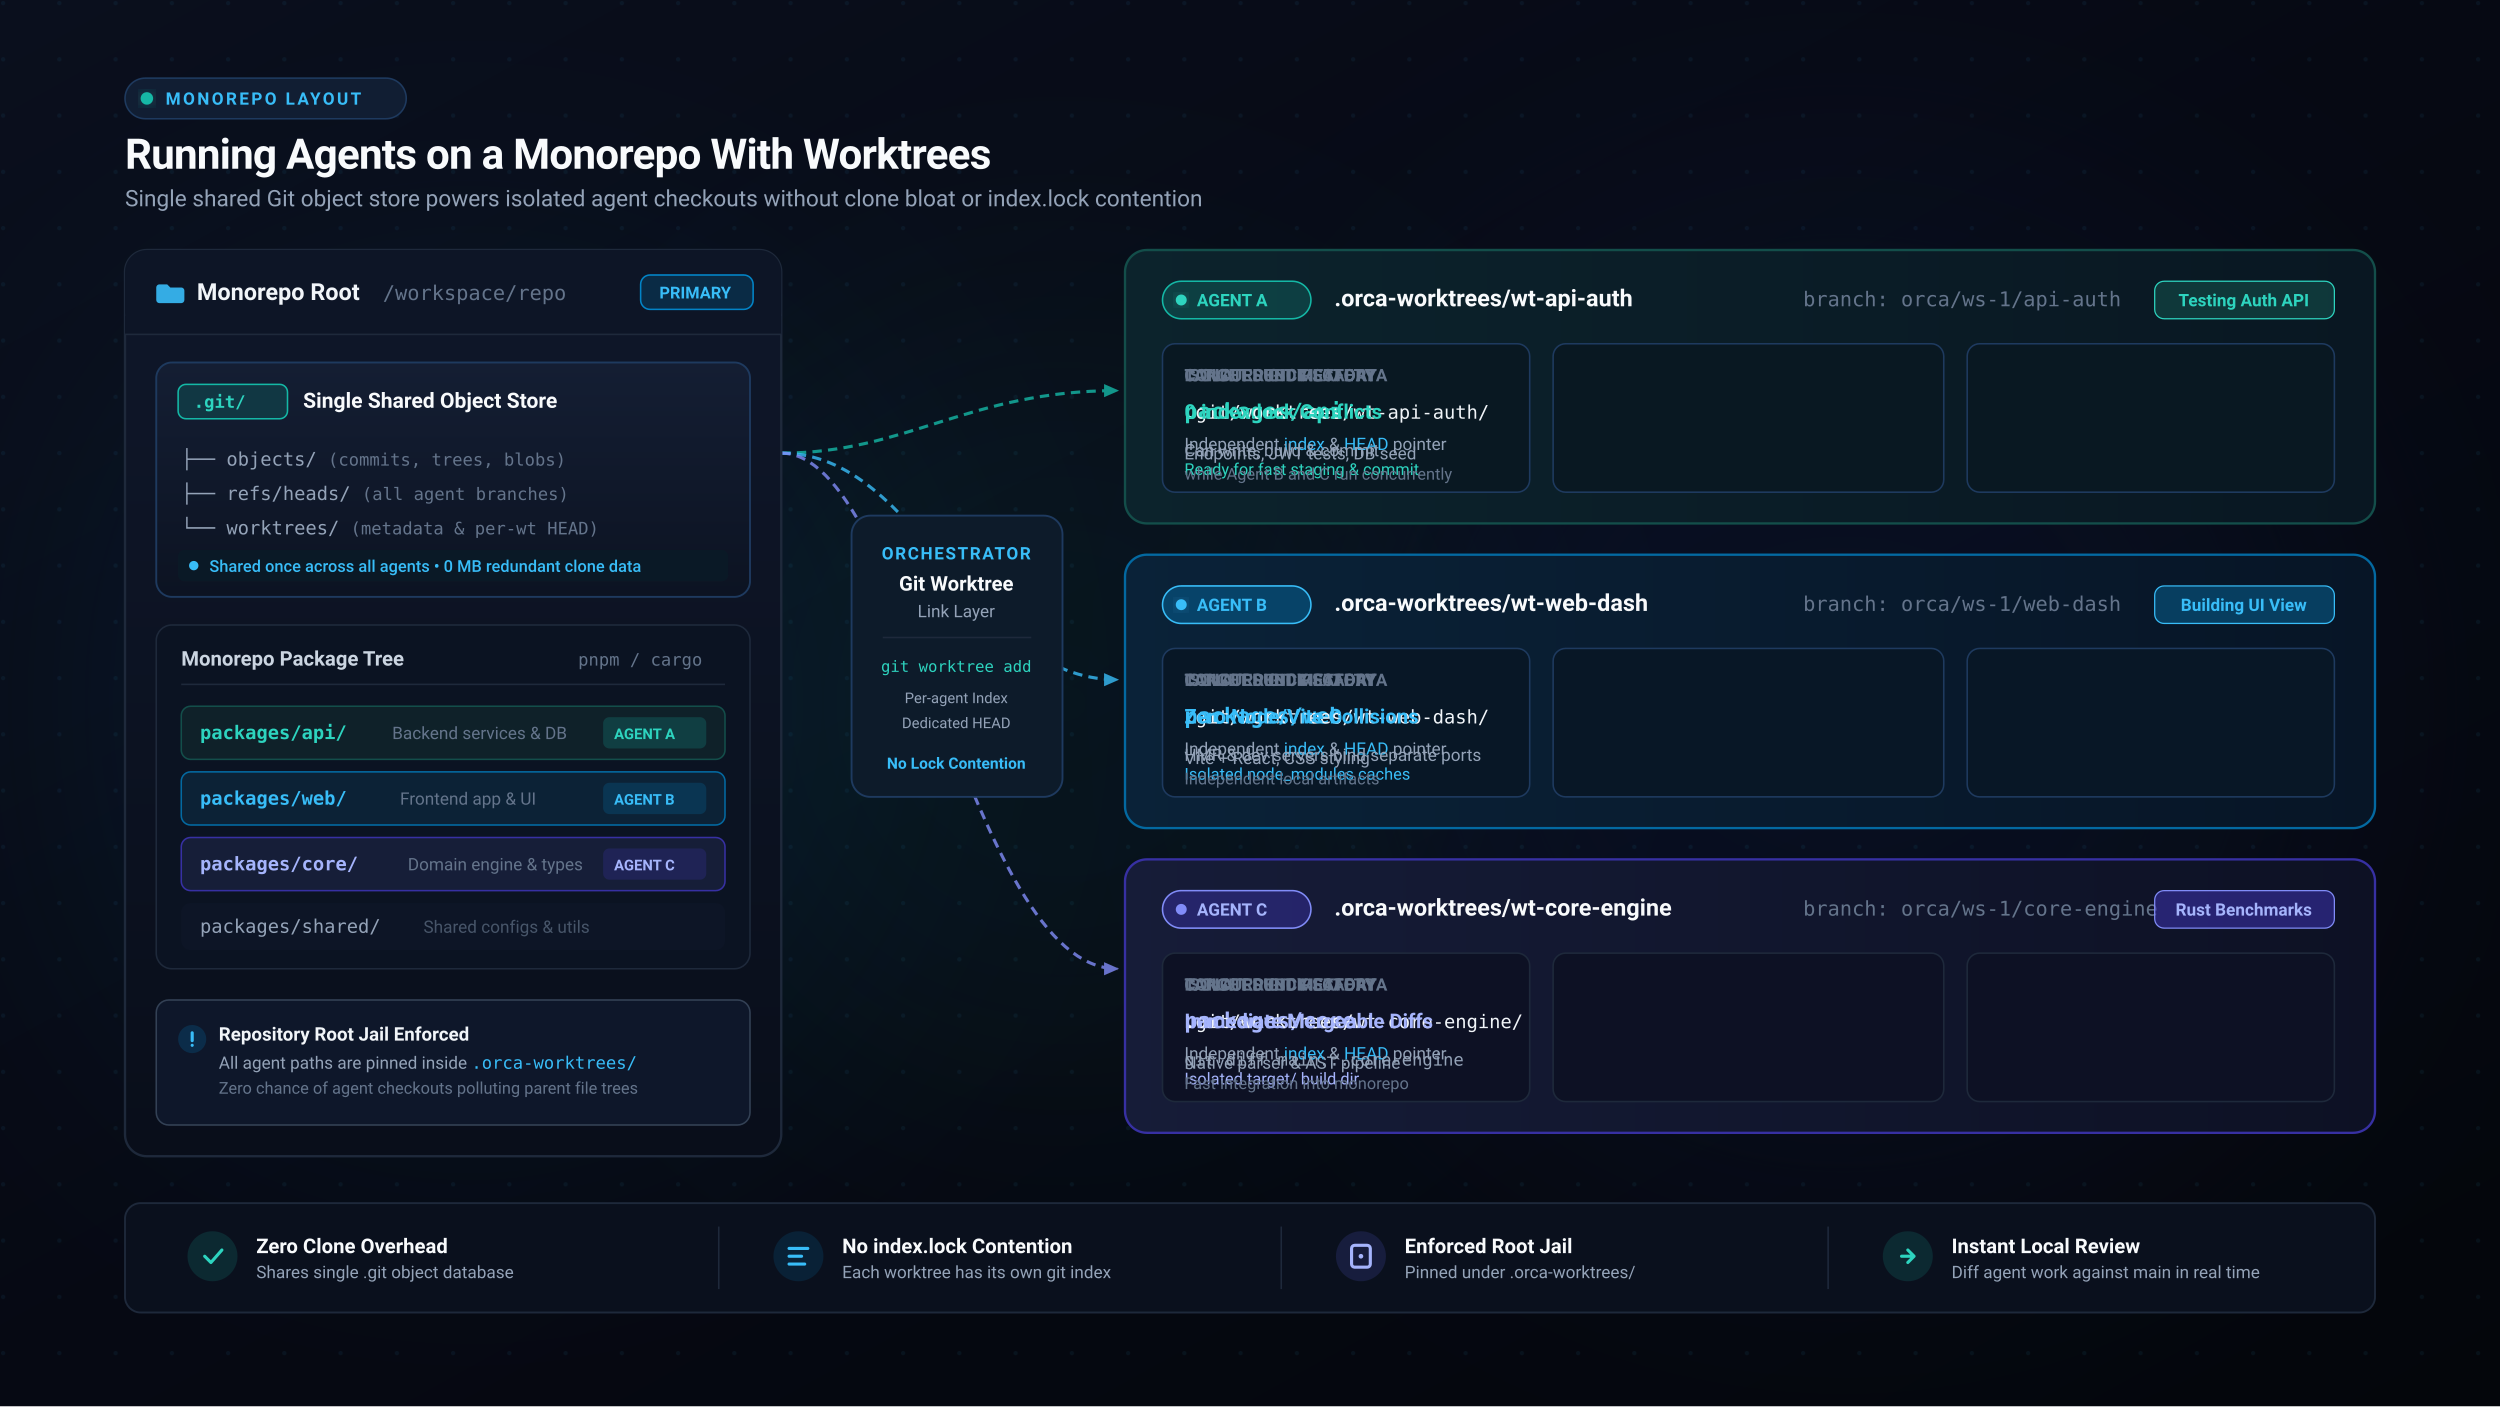
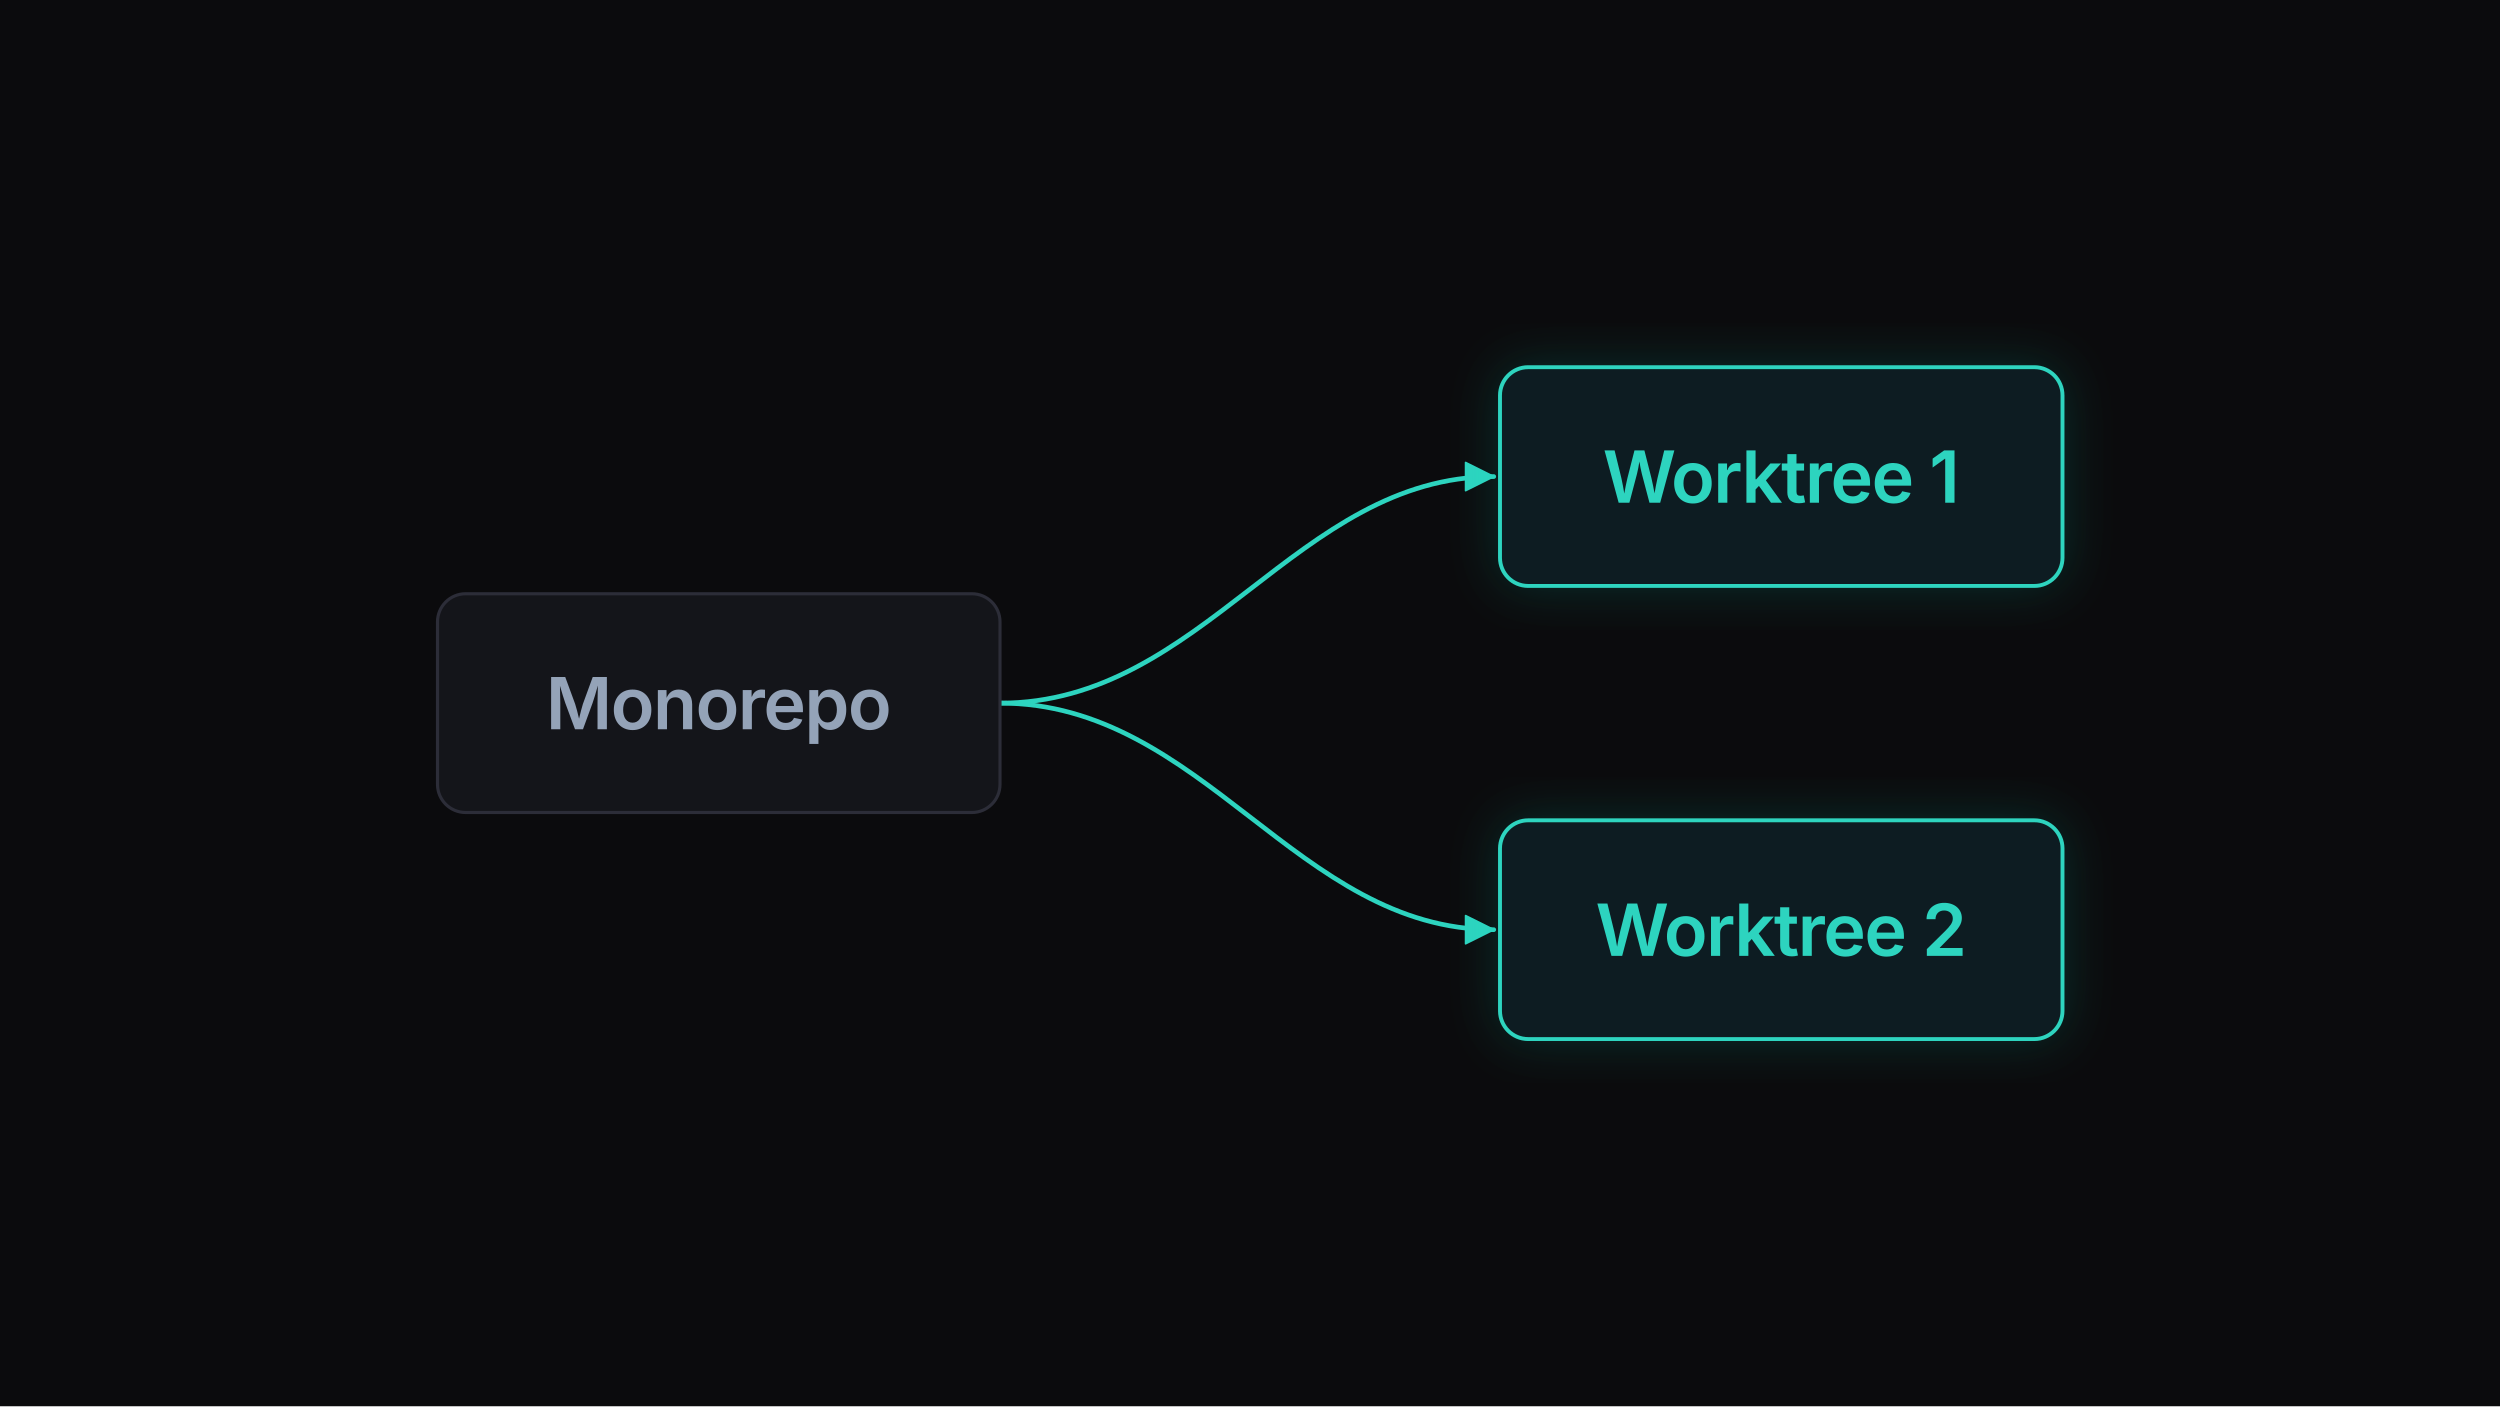
- <svg xmlns="http://www.w3.org/2000/svg" viewBox="0 0 1600 900" width="1600" height="900" style="background:#080c15; font-family: -apple-system, BlinkMacSystemFont, 'SF Pro Text', 'Segoe UI', Roboto, 'JetBrains Mono', monospace;">
+ <svg xmlns="http://www.w3.org/2000/svg" viewBox="0 0 1600 900" width="1600" height="900">
  <defs>
-     <linearGradient id="bg-grad" x1="0%" y1="0%" x2="100%" y2="100%">
-       <stop offset="0%" stop-color="#0a0f1d" />
-       <stop offset="50%" stop-color="#060913" />
-       <stop offset="100%" stop-color="#04060b" />
-     </linearGradient>
-     <linearGradient id="card-dark" x1="0%" y1="0%" x2="0%" y2="100%">
-       <stop offset="0%" stop-color="#0f172a" />
-       <stop offset="100%" stop-color="#090e1a" />
-     </linearGradient>
-     <linearGradient id="card-inner" x1="0%" y1="0%" x2="0%" y2="100%">
-       <stop offset="0%" stop-color="#141e33" />
-       <stop offset="100%" stop-color="#0c1322" />
-     </linearGradient>
-     <linearGradient id="card-agent-teal" x1="0%" y1="0%" x2="100%" y2="0%">
-       <stop offset="0%" stop-color="#0c232c" />
-       <stop offset="100%" stop-color="#091722" />
-     </linearGradient>
-     <linearGradient id="card-agent-cyan" x1="0%" y1="0%" x2="100%" y2="0%">
-       <stop offset="0%" stop-color="#0a2238" />
-       <stop offset="100%" stop-color="#071526" />
-     </linearGradient>
-     <linearGradient id="card-agent-indigo" x1="0%" y1="0%" x2="100%" y2="0%">
-       <stop offset="0%" stop-color="#161c38" />
-       <stop offset="100%" stop-color="#0d1124" />
-     </linearGradient>
-     <linearGradient id="accent-teal" x1="0%" y1="0%" x2="100%" y2="100%">
-       <stop offset="0%" stop-color="#2dd4bf" />
-       <stop offset="100%" stop-color="#0f766e" />
-     </linearGradient>
-     <linearGradient id="accent-cyan" x1="0%" y1="0%" x2="100%" y2="100%">
-       <stop offset="0%" stop-color="#38bdf8" />
-       <stop offset="100%" stop-color="#0284c7" />
-     </linearGradient>
-     <linearGradient id="accent-indigo" x1="0%" y1="0%" x2="100%" y2="100%">
-       <stop offset="0%" stop-color="#818cf8" />
-       <stop offset="100%" stop-color="#4f46e5" />
-     </linearGradient>
-     <filter id="glow-teal" x="-20%" y="-20%" width="140%" height="140%">
-       <feGaussianBlur stdDeviation="6" result="blur" />
-       <feComposite in="SourceGraphic" in2="blur" operator="over" />
+     <marker id="arrow" viewBox="0 0 12 12" refX="10" refY="6" markerWidth="9" markerHeight="9" orient="auto-start-reverse">
+       <path d="M 2 2 L 10 6 L 2 10 z" fill="#2dd4bf" stroke="#2dd4bf" stroke-width="0.5" stroke-linejoin="round" />
+     </marker>
+     <filter id="teal-glow" x="-20%" y="-20%" width="140%" height="140%">
+       <feDropShadow dx="0" dy="0" stdDeviation="16" flood-color="#2dd4bf" flood-opacity="0.18" />
    </filter>
-     <filter id="glow-cyan" x="-20%" y="-20%" width="140%" height="140%">
-       <feGaussianBlur stdDeviation="6" result="blur" />
-       <feComposite in="SourceGraphic" in2="blur" operator="over" />
-     </filter>
-     <marker id="arrow-teal" viewBox="0 0 10 10" refX="7" refY="5" markerWidth="6" markerHeight="6" orient="auto-start-reverse">
-       <path d="M 0 1.5 L 8 5 L 0 8.5 z" fill="#14b8a6" />
-     </marker>
-     <marker id="arrow-cyan" viewBox="0 0 10 10" refX="7" refY="5" markerWidth="6" markerHeight="6" orient="auto-start-reverse">
-       <path d="M 0 1.5 L 8 5 L 0 8.5 z" fill="#38bdf8" />
-     </marker>
-     <marker id="arrow-indigo" viewBox="0 0 10 10" refX="7" refY="5" markerWidth="6" markerHeight="6" orient="auto-start-reverse">
-       <path d="M 0 1.5 L 8 5 L 0 8.5 z" fill="#818cf8" />
-     </marker>
  </defs>
-   <rect width="1600" height="900" fill="url(#bg-grad)" />
-   <g opacity="0.06" fill="#38bdf8">
-     <pattern id="grid-dots" x="0" y="0" width="36" height="36" patternUnits="userSpaceOnUse">
-       <circle cx="2" cy="2" r="1.4" />
-     </pattern>
-     <rect width="1600" height="900" fill="url(#grid-dots)" />
-   </g>
-   <circle cx="300" cy="450" r="280" fill="#0284c7" opacity="0.08" filter="blur(90px)" />
-   <circle cx="680" cy="450" r="250" fill="#0d9488" opacity="0.08" filter="blur(95px)" />
-   <circle cx="1180" cy="450" r="320" fill="#2563eb" opacity="0.07" filter="blur(100px)" />
-   <g transform="translate(80, 50)">
-     <rect x="0" y="0" width="180" height="26" rx="13" fill="#111e33" stroke="#1e3a5f" stroke-width="1" />
-     <circle cx="14" cy="13" r="4" fill="#14b8a6" filter="url(#glow-teal)" />
-     <text x="26" y="17" fill="#38bdf8" font-size="11" font-weight="700" letter-spacing="1.5">MONOREPO LAYOUT</text>
-     <text x="0" y="58" fill="#f8fafc" font-size="27" font-weight="700" letter-spacing="-0.5">Running Agents on a Monorepo With Worktrees</text>
-     <text x="0" y="82" fill="#94a3b8" font-size="14.5" font-weight="400">Single shared Git object store powers isolated agent checkouts without clone bloat or index.lock contention</text>
-   </g>
-   <g>
-     <path d="M 500 290 C 580 290, 620 250, 715 250" fill="none" stroke="#14b8a6" stroke-width="2" stroke-dasharray="6,4" marker-end="url(#arrow-teal)" opacity="0.8" />
-     <path d="M 500 290 C 590 290, 620 435, 715 435" fill="none" stroke="#38bdf8" stroke-width="2" stroke-dasharray="6,4" marker-end="url(#arrow-cyan)" opacity="0.8" />
-     <path d="M 500 290 C 580 290, 620 620, 715 620" fill="none" stroke="#818cf8" stroke-width="2" stroke-dasharray="6,4" marker-end="url(#arrow-indigo)" opacity="0.8" />
-   </g>
-   <g transform="translate(80, 160)">
-     <rect x="0" y="0" width="420" height="580" rx="14" fill="url(#card-dark)" stroke="#1e293b" stroke-width="1.5" />
-     <rect x="0" y="0" width="420" height="54" rx="14" fill="#0d1526" />
-     <path d="M 0 42 L 0 54 L 420 54 L 420 42 Z" fill="#0d1526" />
-     <line x1="0" y1="54" x2="420" y2="54" stroke="#1e293b" stroke-width="1" />
-     <g transform="translate(20, 18)">
-       <path d="M 2 4 L 7 4 L 9 6 L 16 6 C 17.1 6 18 6.9 18 8 L 18 14 C 18 15.1 17.1 16 16 16 L 2 16 C 0.9 16 0 15.1 0 14 L 0 6 C 0 4.9 0.9 4 2 4 Z" fill="#38bdf8" opacity="0.9" />
-     </g>
-     <text x="46" y="32" fill="#f1f5f9" font-size="15" font-weight="700">Monorepo Root</text>
-     <text x="165" y="32" fill="#64748b" font-size="13" font-family="'JetBrains Mono', monospace">/workspace/repo</text>
-     <rect x="330" y="16" width="72" height="22" rx="6" fill="#0284c7" fill-opacity="0.2" stroke="#0284c7" stroke-width="1" />
-     <text x="342" y="31" fill="#38bdf8" font-size="10.5" font-weight="600">PRIMARY</text>
-     <g transform="translate(20, 72)">
-       <rect x="0" y="0" width="380" height="150" rx="10" fill="url(#card-inner)" stroke="#1e3a5f" stroke-width="1.2" />
-       <rect x="14" y="14" width="70" height="22" rx="5" fill="#0f766e" fill-opacity="0.3" stroke="#14b8a6" stroke-width="1" />
-       <text x="24" y="29" fill="#2dd4bf" font-size="11" font-weight="700" font-family="'JetBrains Mono', monospace">.git/</text>
-       <text x="94" y="29" fill="#f8fafc" font-size="13.5" font-weight="600">Single Shared Object Store</text>
-       <g transform="translate(16, 52)" font-family="'JetBrains Mono', monospace" font-size="12" fill="#94a3b8">
-         <text x="0" y="14">├── objects/ <tspan fill="#64748b" font-size="11">(commits, trees, blobs)</tspan>
-         </text>
-         <text x="0" y="36">├── refs/heads/ <tspan fill="#64748b" font-size="11">(all agent branches)</tspan>
-         </text>
-         <text x="0" y="58">└── worktrees/ <tspan fill="#64748b" font-size="11">(metadata &amp; per-wt HEAD)</tspan>
-         </text>
-       </g>
-       <rect x="14" y="120" width="352" height="20" rx="4" fill="#0a1926" />
-       <circle cx="24" cy="130" r="3" fill="#38bdf8" />
-       <text x="34" y="134" fill="#38bdf8" font-size="10.5" font-weight="500">Shared once across all agents • 0 MB redundant clone data</text>
-     </g>
-     <g transform="translate(20, 240)">
-       <rect x="0" y="0" width="380" height="220" rx="10" fill="#0b1322" stroke="#1e293b" stroke-width="1" />
-       <text x="16" y="26" fill="#cbd5e1" font-size="13" font-weight="600">Monorepo Package Tree</text>
-       <text x="270" y="26" fill="#64748b" font-size="11" font-family="'JetBrains Mono', monospace">pnpm / cargo</text>
-       <line x1="16" y1="38" x2="364" y2="38" stroke="#1e293b" stroke-width="1" />
-       <g transform="translate(16, 52)">
-         <g transform="translate(0, 0)">
-           <rect x="0" y="0" width="348" height="34" rx="6" fill="#0f2129" stroke="#134e4a" stroke-width="1" />
-           <text x="12" y="21" fill="#2dd4bf" font-family="'JetBrains Mono', monospace" font-size="12" font-weight="600">packages/api/</text>
-           <text x="135" y="21" fill="#64748b" font-size="11">Backend services &amp; DB</text>
-           <rect x="270" y="7" width="66" height="20" rx="4" fill="#14b8a6" fill-opacity="0.2" />
-           <text x="277" y="21" fill="#2dd4bf" font-size="9.5" font-weight="700">AGENT A</text>
-         </g>
-         <g transform="translate(0, 42)">
-           <rect x="0" y="0" width="348" height="34" rx="6" fill="#0c2236" stroke="#0369a1" stroke-width="1" />
-           <text x="12" y="21" fill="#38bdf8" font-family="'JetBrains Mono', monospace" font-size="12" font-weight="600">packages/web/</text>
-           <text x="140" y="21" fill="#64748b" font-size="11">Frontend app &amp; UI</text>
-           <rect x="270" y="7" width="66" height="20" rx="4" fill="#0284c7" fill-opacity="0.2" />
-           <text x="277" y="21" fill="#38bdf8" font-size="9.5" font-weight="700">AGENT B</text>
-         </g>
-         <g transform="translate(0, 84)">
-           <rect x="0" y="0" width="348" height="34" rx="6" fill="#161e38" stroke="#3730a3" stroke-width="1" />
-           <text x="12" y="21" fill="#a5b4fc" font-family="'JetBrains Mono', monospace" font-size="12" font-weight="600">packages/core/</text>
-           <text x="145" y="21" fill="#64748b" font-size="11">Domain engine &amp; types</text>
-           <rect x="270" y="7" width="66" height="20" rx="4" fill="#4338ca" fill-opacity="0.2" />
-           <text x="277" y="21" fill="#a5b4fc" font-size="9.5" font-weight="700">AGENT C</text>
-         </g>
-         <g transform="translate(0, 126)">
-           <rect x="0" y="0" width="348" height="30" rx="6" fill="#0d1526" />
-           <text x="12" y="19" fill="#94a3b8" font-family="'JetBrains Mono', monospace" font-size="12">packages/shared/</text>
-           <text x="155" y="19" fill="#475569" font-size="11">Shared configs &amp; utils</text>
-         </g>
-       </g>
-     </g>
-     <g transform="translate(20, 480)">
-       <rect x="0" y="0" width="380" height="80" rx="8" fill="#0e172a" stroke="#334155" stroke-width="1" />
-       <g transform="translate(14, 16)">
-         <circle cx="9" cy="9" r="9" fill="#0284c7" fill-opacity="0.2" />
-         <path d="M 9 5 L 9 10 M 9 13 L 9.01 13" stroke="#38bdf8" stroke-width="2" stroke-linecap="round" />
-       </g>
-       <text x="40" y="26" fill="#f1f5f9" font-size="12" font-weight="600">Repository Root Jail Enforced</text>
-       <text x="40" y="44" fill="#94a3b8" font-size="11">All agent paths are pinned inside <tspan fill="#38bdf8" font-family="'JetBrains Mono', monospace">.orca-worktrees/</tspan>
-       </text>
-       <text x="40" y="60" fill="#64748b" font-size="10.5">Zero chance of agent checkouts polluting parent file trees</text>
-     </g>
-   </g>
-   <g transform="translate(520, 160)">
-     <rect x="25" y="170" width="135" height="180" rx="12" fill="#0d1b2a" stroke="#1e3a5f" stroke-width="1.2" />
-     <text x="92" y="198" fill="#38bdf8" font-size="11" font-weight="700" letter-spacing="1" text-anchor="middle">ORCHESTRATOR</text>
-     <text x="92" y="218" fill="#f8fafc" font-size="13" font-weight="700" text-anchor="middle">Git Worktree</text>
-     <text x="92" y="235" fill="#94a3b8" font-size="11" text-anchor="middle">Link Layer</text>
-     <line x1="45" y1="248" x2="140" y2="248" stroke="#1e293b" stroke-width="1" />
-     <text x="92" y="270" fill="#2dd4bf" font-size="10" font-family="'JetBrains Mono', monospace" text-anchor="middle">git worktree add</text>
-     <text x="92" y="290" fill="#94a3b8" font-size="9.5" text-anchor="middle">Per-agent Index</text>
-     <text x="92" y="306" fill="#94a3b8" font-size="9.5" text-anchor="middle">Dedicated HEAD</text>
-     <text x="92" y="332" fill="#38bdf8" font-size="10" font-weight="600" text-anchor="middle">No Lock Contention</text>
-   </g>
-   <g transform="translate(720, 160)">
-     <g transform="translate(0, 0)">
-       <rect x="0" y="0" width="800" height="175" rx="14" fill="url(#card-agent-teal)" stroke="#134e4a" stroke-width="1.5" />
-       <g transform="translate(24, 20)">
-         <rect x="0" y="0" width="95" height="24" rx="12" fill="#0f766e" fill-opacity="0.35" stroke="#14b8a6" stroke-width="1" />
-         <circle cx="12" cy="12" r="3.5" fill="#2dd4bf" filter="url(#glow-teal)" />
-         <text x="22" y="16" fill="#2dd4bf" font-size="11" font-weight="700">AGENT A</text>
-         <text x="110" y="16" fill="#f8fafc" font-size="15" font-weight="700">.orca-worktrees/wt-api-auth</text>
-         <text x="410" y="16" fill="#64748b" font-size="13" font-family="'JetBrains Mono', monospace">branch: orca/ws-1/api-auth</text>
-         <rect x="635" y="0" width="115" height="24" rx="6" fill="#134e4a" fill-opacity="0.6" stroke="#2dd4bf" stroke-width="0.8" />
-         <text x="692" y="16" fill="#2dd4bf" font-size="11" font-weight="600" text-anchor="middle">Testing Auth API</text>
-       </g>
-       <g transform="translate(24, 60)">
-         <rect x="0" y="0" width="235" height="95" rx="8" fill="#091822" stroke="#1e3a5f" stroke-width="1" />
-         <text x="14" y="24" fill="#64748b" font-size="11" font-weight="600">TARGET SUBDIRECTORY</text>
-         <text x="14" y="48" fill="#2dd4bf" font-size="14" font-weight="600" font-family="'JetBrains Mono', monospace">packages/api</text>
-         <text x="14" y="74" fill="#94a3b8" font-size="11">Endpoints, JWT tests, DB seed</text>
-         <rect x="250" y="0" width="250" height="95" rx="8" fill="#091822" stroke="#1e3a5f" stroke-width="1" />
-         <text x="14" y="24" fill="#64748b" font-size="11" font-weight="600">ISOLATED GIT METADATA</text>
-         <text x="14" y="48" fill="#f1f5f9" font-size="12" font-family="'JetBrains Mono', monospace">.git/worktrees/wt-api-auth/</text>
-         <text x="14" y="68" fill="#94a3b8" font-size="11">Independent <tspan fill="#38bdf8">index</tspan> &amp; <tspan fill="#38bdf8">HEAD</tspan> pointer</text>
-         <text x="14" y="84" fill="#2dd4bf" font-size="10.5">Ready for fast staging &amp; commit</text>
-         <rect x="515" y="0" width="235" height="95" rx="8" fill="#091822" stroke="#1e3a5f" stroke-width="1" />
-         <text x="14" y="24" fill="#64748b" font-size="11" font-weight="600">CONCURRENCY SAFETY</text>
-         <text x="14" y="48" fill="#2dd4bf" font-size="13" font-weight="700">0 index.lock Conflicts</text>
-         <text x="14" y="72" fill="#94a3b8" font-size="11">Can write, build &amp; commit</text>
-         <text x="14" y="87" fill="#64748b" font-size="10.5">while Agent B and C run concurrently</text>
-       </g>
-     </g>
-     <g transform="translate(0, 195)">
-       <rect x="0" y="0" width="800" height="175" rx="14" fill="url(#card-agent-cyan)" stroke="#0369a1" stroke-width="1.5" />
-       <g transform="translate(24, 20)">
-         <rect x="0" y="0" width="95" height="24" rx="12" fill="#0284c7" fill-opacity="0.35" stroke="#38bdf8" stroke-width="1" />
-         <circle cx="12" cy="12" r="3.5" fill="#38bdf8" filter="url(#glow-cyan)" />
-         <text x="22" y="16" fill="#38bdf8" font-size="11" font-weight="700">AGENT B</text>
-         <text x="110" y="16" fill="#f8fafc" font-size="15" font-weight="700">.orca-worktrees/wt-web-dash</text>
-         <text x="410" y="16" fill="#64748b" font-size="13" font-family="'JetBrains Mono', monospace">branch: orca/ws-1/web-dash</text>
-         <rect x="635" y="0" width="115" height="24" rx="6" fill="#075985" fill-opacity="0.6" stroke="#38bdf8" stroke-width="0.8" />
-         <text x="692" y="16" fill="#38bdf8" font-size="11" font-weight="600" text-anchor="middle">Building UI View</text>
-       </g>
-       <g transform="translate(24, 60)">
-         <rect x="0" y="0" width="235" height="95" rx="8" fill="#081726" stroke="#1e3a5f" stroke-width="1" />
-         <text x="14" y="24" fill="#64748b" font-size="11" font-weight="600">TARGET SUBDIRECTORY</text>
-         <text x="14" y="48" fill="#38bdf8" font-size="14" font-weight="600" font-family="'JetBrains Mono', monospace">packages/web</text>
-         <text x="14" y="74" fill="#94a3b8" font-size="11">Vite + React, CSS styling</text>
-         <rect x="250" y="0" width="250" height="95" rx="8" fill="#081726" stroke="#1e3a5f" stroke-width="1" />
-         <text x="14" y="24" fill="#64748b" font-size="11" font-weight="600">ISOLATED GIT METADATA</text>
-         <text x="14" y="48" fill="#f1f5f9" font-size="12" font-family="'JetBrains Mono', monospace">.git/worktrees/wt-web-dash/</text>
-         <text x="14" y="68" fill="#94a3b8" font-size="11">Independent <tspan fill="#38bdf8">index</tspan> &amp; <tspan fill="#38bdf8">HEAD</tspan> pointer</text>
-         <text x="14" y="84" fill="#38bdf8" font-size="10.5">Isolated node_modules caches</text>
-         <rect x="515" y="0" width="235" height="95" rx="8" fill="#081726" stroke="#1e3a5f" stroke-width="1" />
-         <text x="14" y="24" fill="#64748b" font-size="11" font-weight="600">CONCURRENCY SAFETY</text>
-         <text x="14" y="48" fill="#38bdf8" font-size="13" font-weight="700">Zero Node/Vite Collisions</text>
-         <text x="14" y="72" fill="#94a3b8" font-size="11">HMR &amp; dev servers bind separate ports</text>
-         <text x="14" y="87" fill="#64748b" font-size="10.5">Independent local artifacts</text>
-       </g>
-     </g>
-     <g transform="translate(0, 390)">
-       <rect x="0" y="0" width="800" height="175" rx="14" fill="url(#card-agent-indigo)" stroke="#3730a3" stroke-width="1.5" />
-       <g transform="translate(24, 20)">
-         <rect x="0" y="0" width="95" height="24" rx="12" fill="#4338ca" fill-opacity="0.35" stroke="#818cf8" stroke-width="1" />
-         <circle cx="12" cy="12" r="3.5" fill="#818cf8" />
-         <text x="22" y="16" fill="#a5b4fc" font-size="11" font-weight="700">AGENT C</text>
-         <text x="110" y="16" fill="#f8fafc" font-size="15" font-weight="700">.orca-worktrees/wt-core-engine</text>
-         <text x="410" y="16" fill="#64748b" font-size="13" font-family="'JetBrains Mono', monospace">branch: orca/ws-1/core-engine</text>
-         <rect x="635" y="0" width="115" height="24" rx="6" fill="#3730a3" fill-opacity="0.6" stroke="#818cf8" stroke-width="0.8" />
-         <text x="692" y="16" fill="#a5b4fc" font-size="11" font-weight="600" text-anchor="middle">Rust Benchmarks</text>
-       </g>
-       <g transform="translate(24, 60)">
-         <rect x="0" y="0" width="235" height="95" rx="8" fill="#0d1124" stroke="#1e293b" stroke-width="1" />
-         <text x="14" y="24" fill="#64748b" font-size="11" font-weight="600">TARGET SUBDIRECTORY</text>
-         <text x="14" y="48" fill="#a5b4fc" font-size="14" font-weight="600" font-family="'JetBrains Mono', monospace">packages/core</text>
-         <text x="14" y="74" fill="#94a3b8" font-size="11">Native parser &amp; AST pipeline</text>
-         <rect x="250" y="0" width="250" height="95" rx="8" fill="#0d1124" stroke="#1e293b" stroke-width="1" />
-         <text x="14" y="24" fill="#64748b" font-size="11" font-weight="600">ISOLATED GIT METADATA</text>
-         <text x="14" y="48" fill="#f1f5f9" font-size="12" font-family="'JetBrains Mono', monospace">.git/worktrees/wt-core-engine/</text>
-         <text x="14" y="68" fill="#94a3b8" font-size="11">Independent <tspan fill="#38bdf8">index</tspan> &amp; <tspan fill="#38bdf8">HEAD</tspan> pointer</text>
-         <text x="14" y="84" fill="#a5b4fc" font-size="10.5">Isolated target/ build dir</text>
-         <rect x="515" y="0" width="235" height="95" rx="8" fill="#0d1124" stroke="#1e293b" stroke-width="1" />
-         <text x="14" y="24" fill="#64748b" font-size="11" font-weight="600">CONCURRENCY SAFETY</text>
-         <text x="14" y="48" fill="#a5b4fc" font-size="13" font-weight="700">Immediate Mergeable Diffs</text>
-         <text x="14" y="72" fill="#94a3b8" font-size="11">
-           <tspan font-family="'JetBrains Mono', monospace">git diff main...core-engine</tspan>
-         </text>
-         <text x="14" y="87" fill="#64748b" font-size="10.5">Fast integration into monorepo</text>
-       </g>
-     </g>
-   </g>
-   <g transform="translate(80, 770)">
-     <rect x="0" y="0" width="1440" height="70" rx="10" fill="#0a101d" stroke="#1e293b" stroke-width="1.2" />
-     <g transform="translate(40, 16)">
-       <circle cx="16" cy="18" r="16" fill="#14b8a6" fill-opacity="0.15" />
-       <path d="M 11 18 L 15 22 L 22 14" stroke="#2dd4bf" stroke-width="2" stroke-linecap="round" stroke-linejoin="round" fill="none" />
-       <text x="44" y="16" fill="#f8fafc" font-size="13" font-weight="700">Zero Clone Overhead</text>
-       <text x="44" y="32" fill="#94a3b8" font-size="11">Shares single .git object database</text>
-     </g>
-     <line x1="380" y1="15" x2="380" y2="55" stroke="#1e293b" stroke-width="1" />
-     <g transform="translate(415, 16)">
-       <circle cx="16" cy="18" r="16" fill="#0284c7" fill-opacity="0.15" />
-       <path d="M 10 13 L 22 13 M 10 18 L 18 18 M 10 23 L 20 23" stroke="#38bdf8" stroke-width="2" stroke-linecap="round" fill="none" />
-       <text x="44" y="16" fill="#f8fafc" font-size="13" font-weight="700">No index.lock Contention</text>
-       <text x="44" y="32" fill="#94a3b8" font-size="11">Each worktree has its own git index</text>
-     </g>
-     <line x1="740" y1="15" x2="740" y2="55" stroke="#1e293b" stroke-width="1" />
-     <g transform="translate(775, 16)">
-       <circle cx="16" cy="18" r="16" fill="#6366f1" fill-opacity="0.15" />
-       <rect x="10" y="11" width="12" height="14" rx="2" stroke="#a5b4fc" stroke-width="2" fill="none" />
-       <circle cx="16" cy="18" r="1.5" fill="#a5b4fc" />
-       <text x="44" y="16" fill="#f8fafc" font-size="13" font-weight="700">Enforced Root Jail</text>
-       <text x="44" y="32" fill="#94a3b8" font-size="11">Pinned under .orca-worktrees/</text>
-     </g>
-     <line x1="1090" y1="15" x2="1090" y2="55" stroke="#1e293b" stroke-width="1" />
-     <g transform="translate(1125, 16)">
-       <circle cx="16" cy="18" r="16" fill="#14b8a6" fill-opacity="0.15" />
-       <path d="M 12 18 L 20 18 M 16 14 L 20 18 L 16 22" stroke="#2dd4bf" stroke-width="2" stroke-linecap="round" stroke-linejoin="round" fill="none" />
-       <text x="44" y="16" fill="#f8fafc" font-size="13" font-weight="700">Instant Local Review</text>
-       <text x="44" y="32" fill="#94a3b8" font-size="11">Diff agent work against main in real time</text>
-     </g>
-   </g>
+   <rect width="1600" height="900" fill="#0b0b0d" />
+   <path d="M 640 450 C 770 450, 830 305, 956 305" fill="none" stroke="#2dd4bf" stroke-width="3" stroke-linecap="round" marker-end="url(#arrow)" />
+   <path d="M 640 450 C 770 450, 830 595, 956 595" fill="none" stroke="#2dd4bf" stroke-width="3" stroke-linecap="round" marker-end="url(#arrow)" />
+   <rect x="280" y="380" width="360" height="140" rx="18" fill="#14151a" stroke="#2c2d38" stroke-width="2" />
+   <text x="460" y="450" fill="#94a3b8" font-family="-apple-system, BlinkMacSystemFont, 'SF Pro Display', 'Inter', 'Helvetica Neue', Helvetica, Arial, sans-serif" font-size="46" font-weight="600" letter-spacing="-0.02em" text-anchor="middle" dominant-baseline="central">Monorepo</text>
+   <rect x="960" y="235" width="360" height="140" rx="18" fill="#0d1f22" stroke="#2dd4bf" stroke-width="2.5" filter="url(#teal-glow)" />
+   <text x="1140" y="305" fill="#2dd4bf" font-family="-apple-system, BlinkMacSystemFont, 'SF Pro Display', 'Inter', 'Helvetica Neue', Helvetica, Arial, sans-serif" font-size="46" font-weight="600" letter-spacing="-0.02em" text-anchor="middle" dominant-baseline="central">Worktree 1</text>
+   <rect x="960" y="525" width="360" height="140" rx="18" fill="#0d1f22" stroke="#2dd4bf" stroke-width="2.5" filter="url(#teal-glow)" />
+   <text x="1140" y="595" fill="#2dd4bf" font-family="-apple-system, BlinkMacSystemFont, 'SF Pro Display', 'Inter', 'Helvetica Neue', Helvetica, Arial, sans-serif" font-size="46" font-weight="600" letter-spacing="-0.02em" text-anchor="middle" dominant-baseline="central">Worktree 2</text>
</svg>
